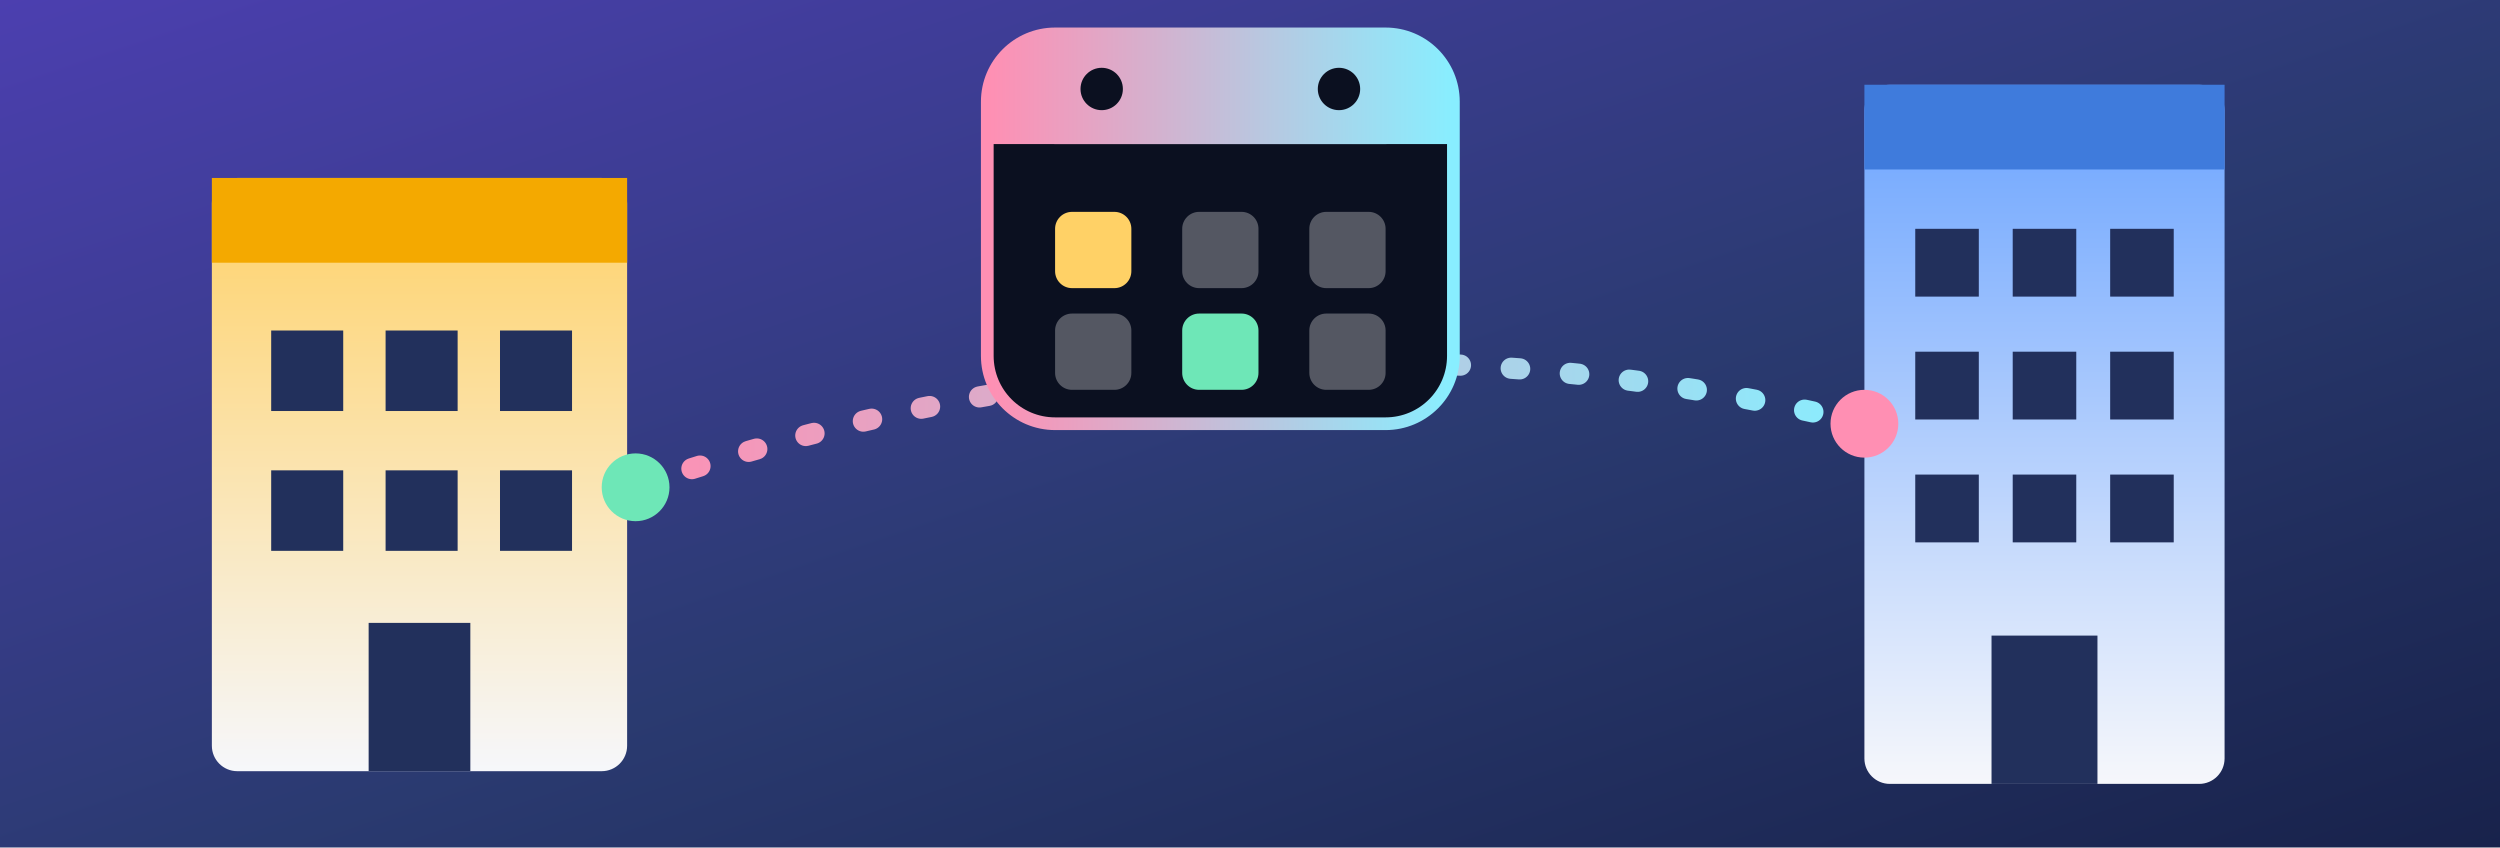
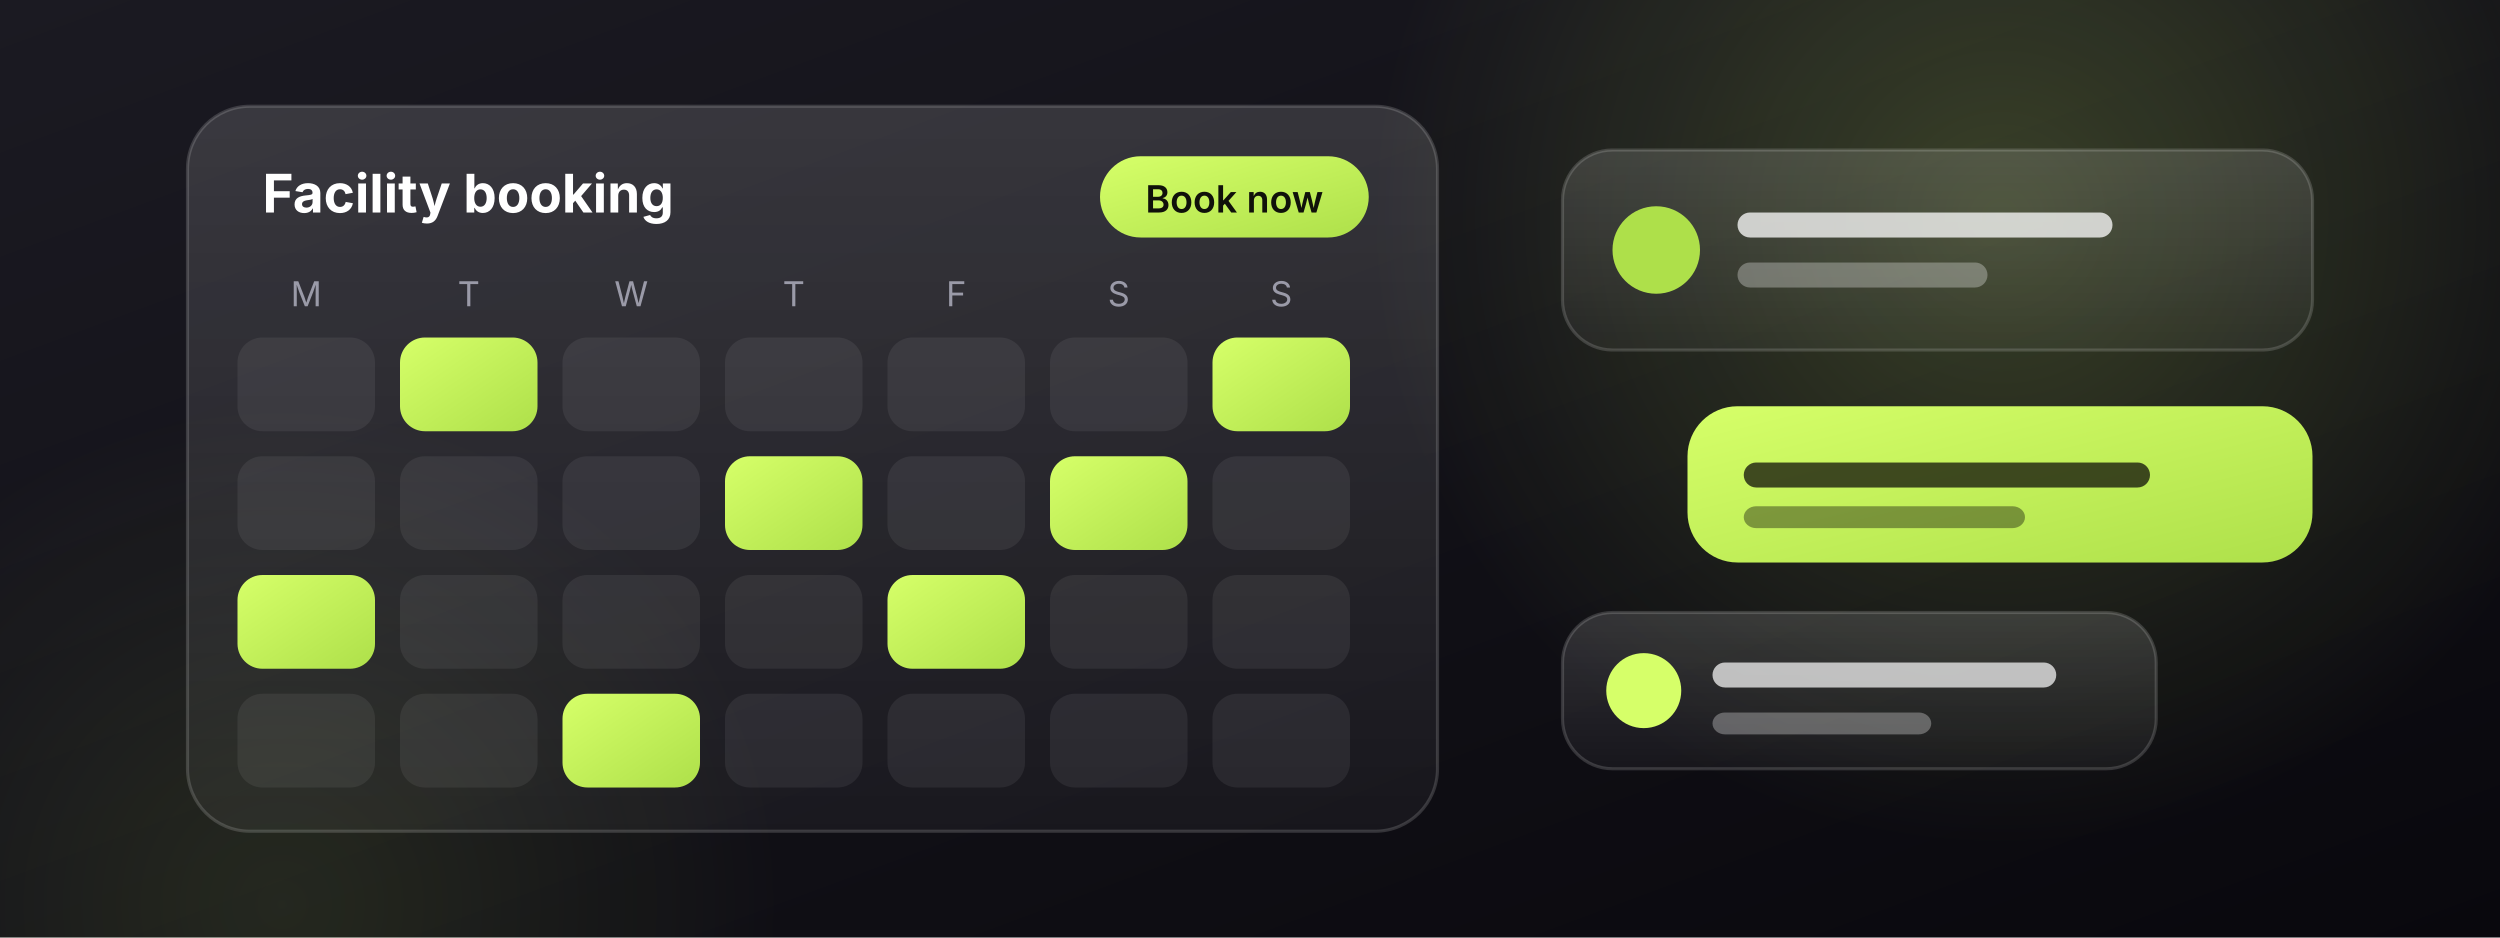
- <svg xmlns="http://www.w3.org/2000/svg" viewBox="0 0 590 200">
+ <svg xmlns="http://www.w3.org/2000/svg" viewBox="0 0 800 300" font-family="Inter,Segoe UI,Arial,sans-serif">
  <defs>
-     <linearGradient id="bgCC" x1="0" y1="0" x2="1" y2="1">
-       <stop offset="0%" stop-color="#4c3fb0" />
-       <stop offset="55%" stop-color="#2a3a70" />
-       <stop offset="100%" stop-color="#18224b" />
+     <linearGradient id="bg" x1="0" y1="0" x2="1" y2="1">
+       <stop offset="0" stop-color="#1b1a22" />
+       <stop offset="1" stop-color="#09080d" />
    </linearGradient>
-     <linearGradient id="glowCC" x1="0" y1="0" x2="1" y2="0">
-       <stop offset="0%" stop-color="#ff8fb3" />
-       <stop offset="100%" stop-color="#8ef" />
+     <linearGradient id="ac" x1="0" y1="0" x2="1" y2="1">
+       <stop offset="0" stop-color="#d6ff69" />
+       <stop offset="1" stop-color="#aee04a" />
    </linearGradient>
-     <linearGradient id="buildA" x1="0" y1="0" x2="0" y2="1">
-       <stop offset="0%" stop-color="#ffd166" />
-       <stop offset="100%" stop-color="#f6f7fb" />
+     <linearGradient id="gl" x1="0" y1="0" x2="0" y2="1">
+       <stop offset="0" stop-color="#fff" stop-opacity=".14" />
+       <stop offset="1" stop-color="#fff" stop-opacity=".04" />
    </linearGradient>
-     <linearGradient id="buildB" x1="0" y1="0" x2="0" y2="1">
-       <stop offset="0%" stop-color="#6aa3ff" />
-       <stop offset="100%" stop-color="#f6f7fb" />
-     </linearGradient>
+     <radialGradient id="glow">
+       <stop offset="0" stop-color="#d6ff69" stop-opacity=".2" />
+       <stop offset="1" stop-color="#d6ff69" stop-opacity="0" />
+     </radialGradient>
  </defs>
-   <rect width="590" height="200" fill="url(#bgCC)" />
-   <g transform="translate(50,42)">
-     <rect x="0" y="0" width="98" height="140" rx="6" fill="url(#buildA)" />
-     <rect x="0" y="0" width="98" height="20" fill="#f4a900" />
-     <rect x="14" y="36" width="17" height="19" fill="#22305c" />
-     <rect x="41" y="36" width="17" height="19" fill="#22305c" />
-     <rect x="68" y="36" width="17" height="19" fill="#22305c" />
-     <rect x="14" y="69" width="17" height="19" fill="#22305c" />
-     <rect x="41" y="69" width="17" height="19" fill="#22305c" />
-     <rect x="68" y="69" width="17" height="19" fill="#22305c" />
-     <rect x="37" y="105" width="24" height="35" fill="#22305c" />
-   </g>
-   <g transform="translate(440,20)">
-     <rect x="0" y="0" width="85" height="165" rx="6" fill="url(#buildB)" />
-     <rect x="0" y="0" width="85" height="20" fill="#3f7bdc" />
-     <rect x="12" y="34" width="15" height="16" fill="#22305c" />
-     <rect x="35" y="34" width="15" height="16" fill="#22305c" />
-     <rect x="58" y="34" width="15" height="16" fill="#22305c" />
-     <rect x="12" y="63" width="15" height="16" fill="#22305c" />
-     <rect x="35" y="63" width="15" height="16" fill="#22305c" />
-     <rect x="58" y="63" width="15" height="16" fill="#22305c" />
-     <rect x="12" y="92" width="15" height="16" fill="#22305c" />
-     <rect x="35" y="92" width="15" height="16" fill="#22305c" />
-     <rect x="58" y="92" width="15" height="16" fill="#22305c" />
-     <rect x="30" y="130" width="25" height="35" fill="#22305c" />
-   </g>
-   <path d="M 150 115 Q 295 65 440 100" fill="none" stroke="url(#glowCC)" stroke-width="5" stroke-dasharray="2 12" stroke-linecap="round" />
-   <circle cx="150" cy="115" r="8" fill="#6ee7b7" />
-   <circle cx="440" cy="100" r="8" fill="#ff8fb3" />
-   <g transform="translate(233,8)">
-     <rect x="0" y="0" width="110" height="92" rx="16" fill="#0b1020" stroke="url(#glowCC)" stroke-width="3" />
-     <rect x="0" y="0" width="110" height="26" rx="16" fill="url(#glowCC)" />
-     <rect x="0" y="16" width="110" height="10" fill="url(#glowCC)" />
-     <circle cx="27" cy="13" r="5" fill="#0b1020" />
-     <circle cx="83" cy="13" r="5" fill="#0b1020" />
-     <rect x="16" y="42" width="18" height="18" rx="4" fill="#ffd166" />
-     <rect x="46" y="42" width="18" height="18" rx="4" fill="rgba(255,255,255,0.3)" />
-     <rect x="76" y="42" width="18" height="18" rx="4" fill="rgba(255,255,255,0.3)" />
-     <rect x="16" y="66" width="18" height="18" rx="4" fill="rgba(255,255,255,0.3)" />
-     <rect x="46" y="66" width="18" height="18" rx="4" fill="#6ee7b7" />
-     <rect x="76" y="66" width="18" height="18" rx="4" fill="rgba(255,255,255,0.3)" />
-   </g>
+   <rect width="800" height="300" fill="url(#bg)" />
+   <circle cx="640" cy="70" r="200" fill="url(#glow)" />
+   <circle cx="90" cy="290" r="160" fill="url(#glow)" opacity=".5" />
+   <rect x="60" y="34" width="400" height="232" rx="20" fill="url(#gl)" stroke="#fff" stroke-opacity=".16" />
+   <text x="84" y="68" fill="#fff" font-size="17" font-weight="700">Facility booking</text>
+   <rect x="352" y="50" width="86" height="26" rx="13" fill="url(#ac)" />
+   <text x="395" y="68" fill="#10110a" font-size="12" font-weight="600" text-anchor="middle">Book now</text>
+   <text x="98" y="98" fill="#9a9aa8" font-size="11" text-anchor="middle">M</text>
+   <text x="150" y="98" fill="#9a9aa8" font-size="11" text-anchor="middle">T</text>
+   <text x="202" y="98" fill="#9a9aa8" font-size="11" text-anchor="middle">W</text>
+   <text x="254" y="98" fill="#9a9aa8" font-size="11" text-anchor="middle">T</text>
+   <text x="306" y="98" fill="#9a9aa8" font-size="11" text-anchor="middle">F</text>
+   <text x="358" y="98" fill="#9a9aa8" font-size="11" text-anchor="middle">S</text>
+   <text x="410" y="98" fill="#9a9aa8" font-size="11" text-anchor="middle">S</text>
+   <rect x="76" y="108" width="44" height="30" rx="8" fill="#fff" fill-opacity=".07" />
+   <rect x="128" y="108" width="44" height="30" rx="8" fill="url(#ac)" />
+   <rect x="180" y="108" width="44" height="30" rx="8" fill="#fff" fill-opacity=".07" />
+   <rect x="232" y="108" width="44" height="30" rx="8" fill="#fff" fill-opacity=".07" />
+   <rect x="284" y="108" width="44" height="30" rx="8" fill="#fff" fill-opacity=".07" />
+   <rect x="336" y="108" width="44" height="30" rx="8" fill="#fff" fill-opacity=".07" />
+   <rect x="388" y="108" width="44" height="30" rx="8" fill="url(#ac)" />
+   <rect x="76" y="146" width="44" height="30" rx="8" fill="#fff" fill-opacity=".07" />
+   <rect x="128" y="146" width="44" height="30" rx="8" fill="#fff" fill-opacity=".07" />
+   <rect x="180" y="146" width="44" height="30" rx="8" fill="#fff" fill-opacity=".07" />
+   <rect x="232" y="146" width="44" height="30" rx="8" fill="url(#ac)" />
+   <rect x="284" y="146" width="44" height="30" rx="8" fill="#fff" fill-opacity=".07" />
+   <rect x="336" y="146" width="44" height="30" rx="8" fill="url(#ac)" />
+   <rect x="388" y="146" width="44" height="30" rx="8" fill="#fff" fill-opacity=".07" />
+   <rect x="76" y="184" width="44" height="30" rx="8" fill="url(#ac)" />
+   <rect x="128" y="184" width="44" height="30" rx="8" fill="#fff" fill-opacity=".07" />
+   <rect x="180" y="184" width="44" height="30" rx="8" fill="#fff" fill-opacity=".07" />
+   <rect x="232" y="184" width="44" height="30" rx="8" fill="#fff" fill-opacity=".07" />
+   <rect x="284" y="184" width="44" height="30" rx="8" fill="url(#ac)" />
+   <rect x="336" y="184" width="44" height="30" rx="8" fill="#fff" fill-opacity=".07" />
+   <rect x="388" y="184" width="44" height="30" rx="8" fill="#fff" fill-opacity=".07" />
+   <rect x="76" y="222" width="44" height="30" rx="8" fill="#fff" fill-opacity=".07" />
+   <rect x="128" y="222" width="44" height="30" rx="8" fill="#fff" fill-opacity=".07" />
+   <rect x="180" y="222" width="44" height="30" rx="8" fill="url(#ac)" />
+   <rect x="232" y="222" width="44" height="30" rx="8" fill="#fff" fill-opacity=".07" />
+   <rect x="284" y="222" width="44" height="30" rx="8" fill="#fff" fill-opacity=".07" />
+   <rect x="336" y="222" width="44" height="30" rx="8" fill="#fff" fill-opacity=".07" />
+   <rect x="388" y="222" width="44" height="30" rx="8" fill="#fff" fill-opacity=".07" />
+   <rect x="500" y="48" width="240" height="64" rx="16" fill="url(#gl)" stroke="#fff" stroke-opacity=".16" />
+   <circle cx="530" cy="80" r="14" fill="#aee04a" />
+   <rect x="556" y="68" width="120" height="8" rx="4" fill="#fff" fill-opacity=".75" />
+   <rect x="556" y="84" width="80" height="8" rx="4" fill="#fff" fill-opacity=".3" />
+   <rect x="540" y="130" width="200" height="50" rx="16" fill="url(#ac)" />
+   <rect x="558" y="148" width="130" height="8" rx="4" fill="#10110a" fill-opacity=".75" />
+   <rect x="558" y="162" width="90" height="7" rx="4" fill="#10110a" fill-opacity=".4" />
+   <rect x="500" y="196" width="190" height="50" rx="16" fill="url(#gl)" stroke="#fff" stroke-opacity=".16" />
+   <circle cx="526" cy="221" r="12" fill="#d6ff69" />
+   <rect x="548" y="212" width="110" height="8" rx="4" fill="#fff" fill-opacity=".7" />
+   <rect x="548" y="228" width="70" height="7" rx="4" fill="#fff" fill-opacity=".3" />
</svg>
